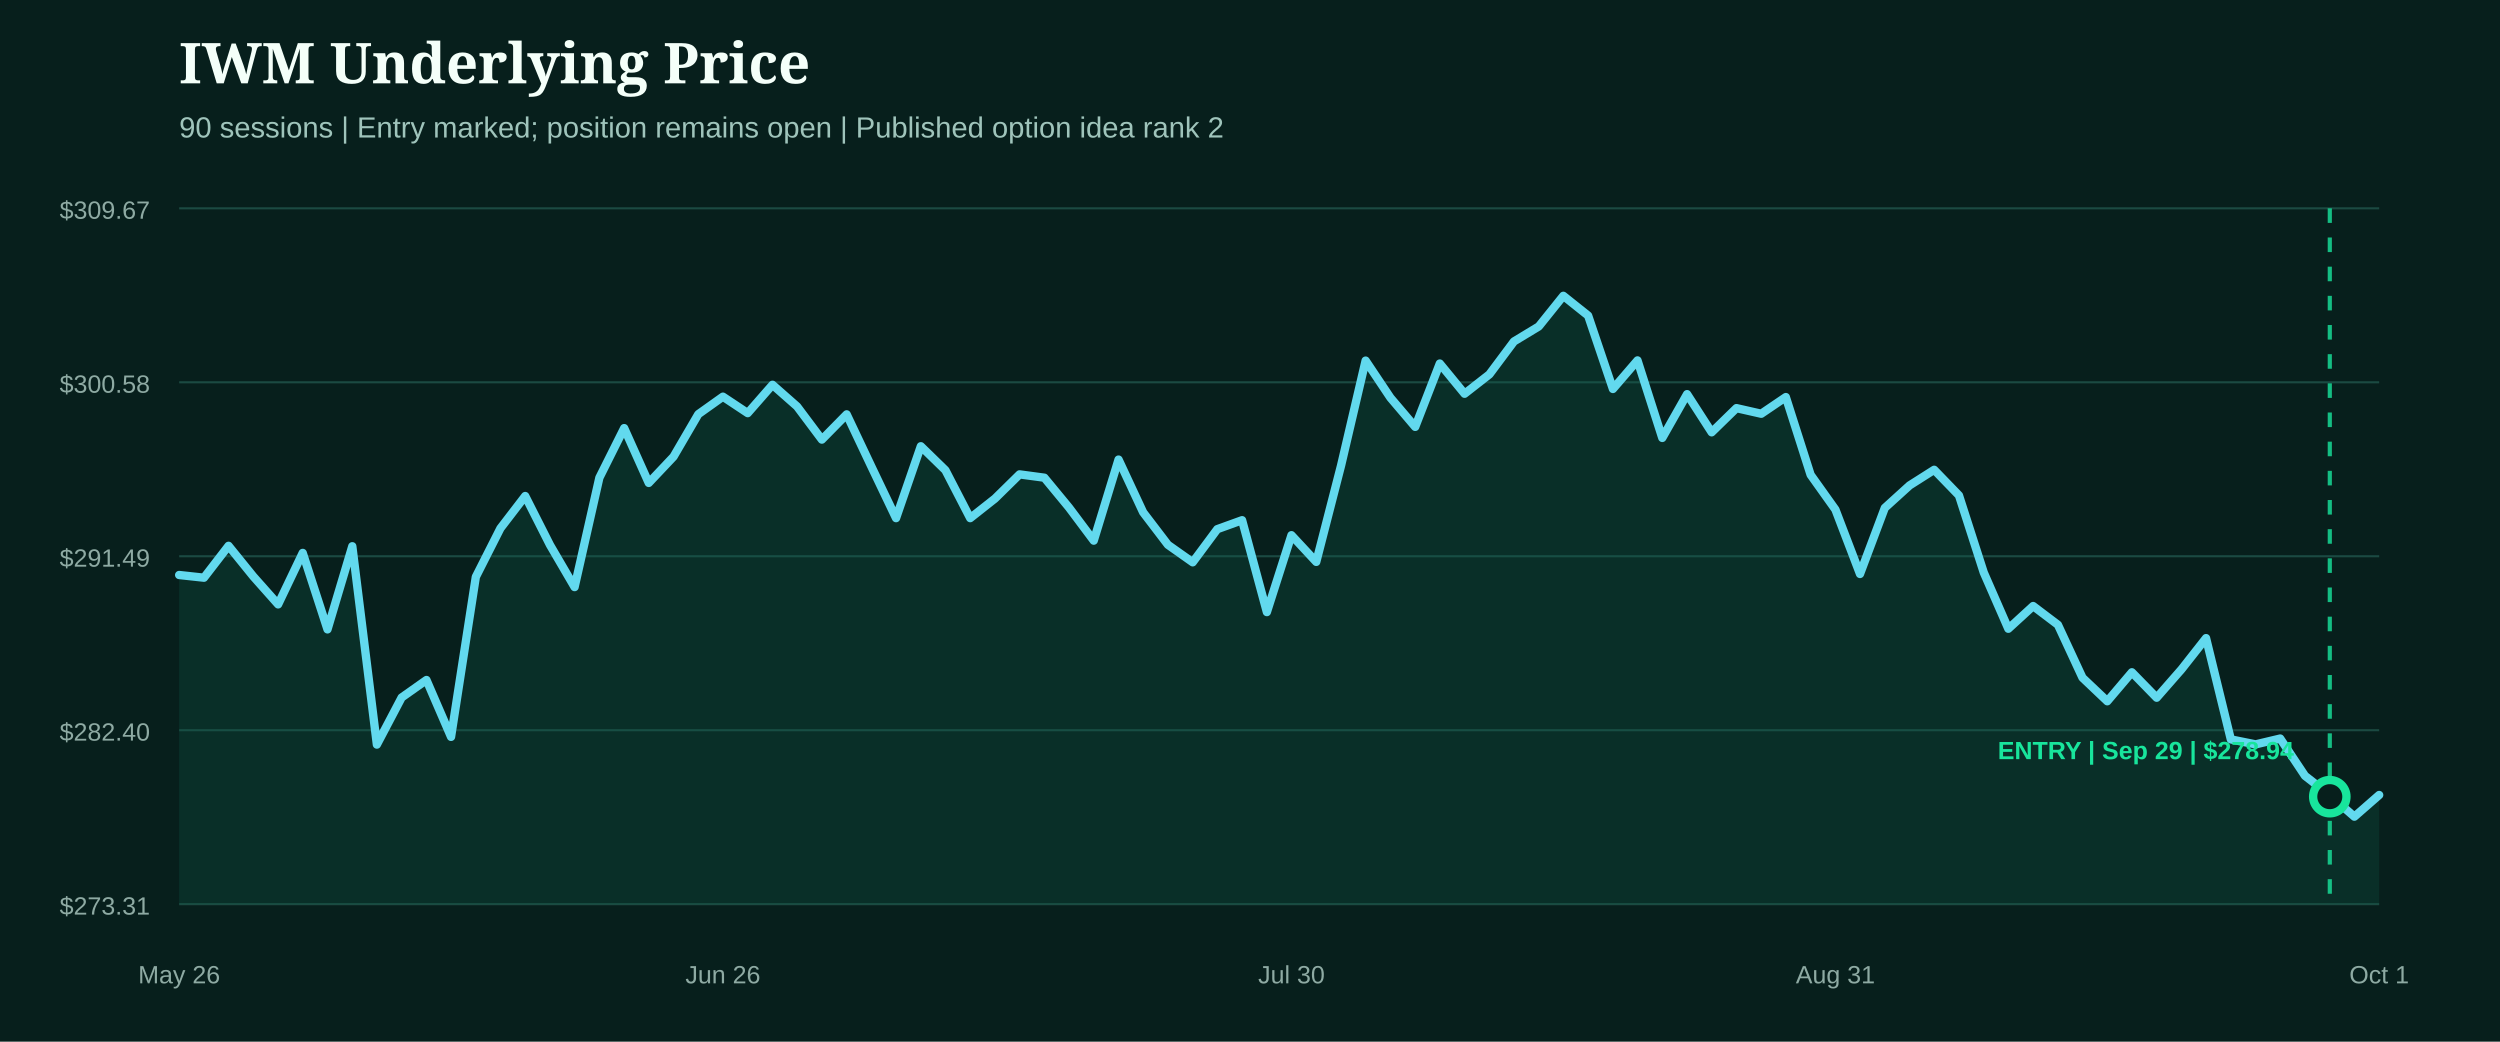
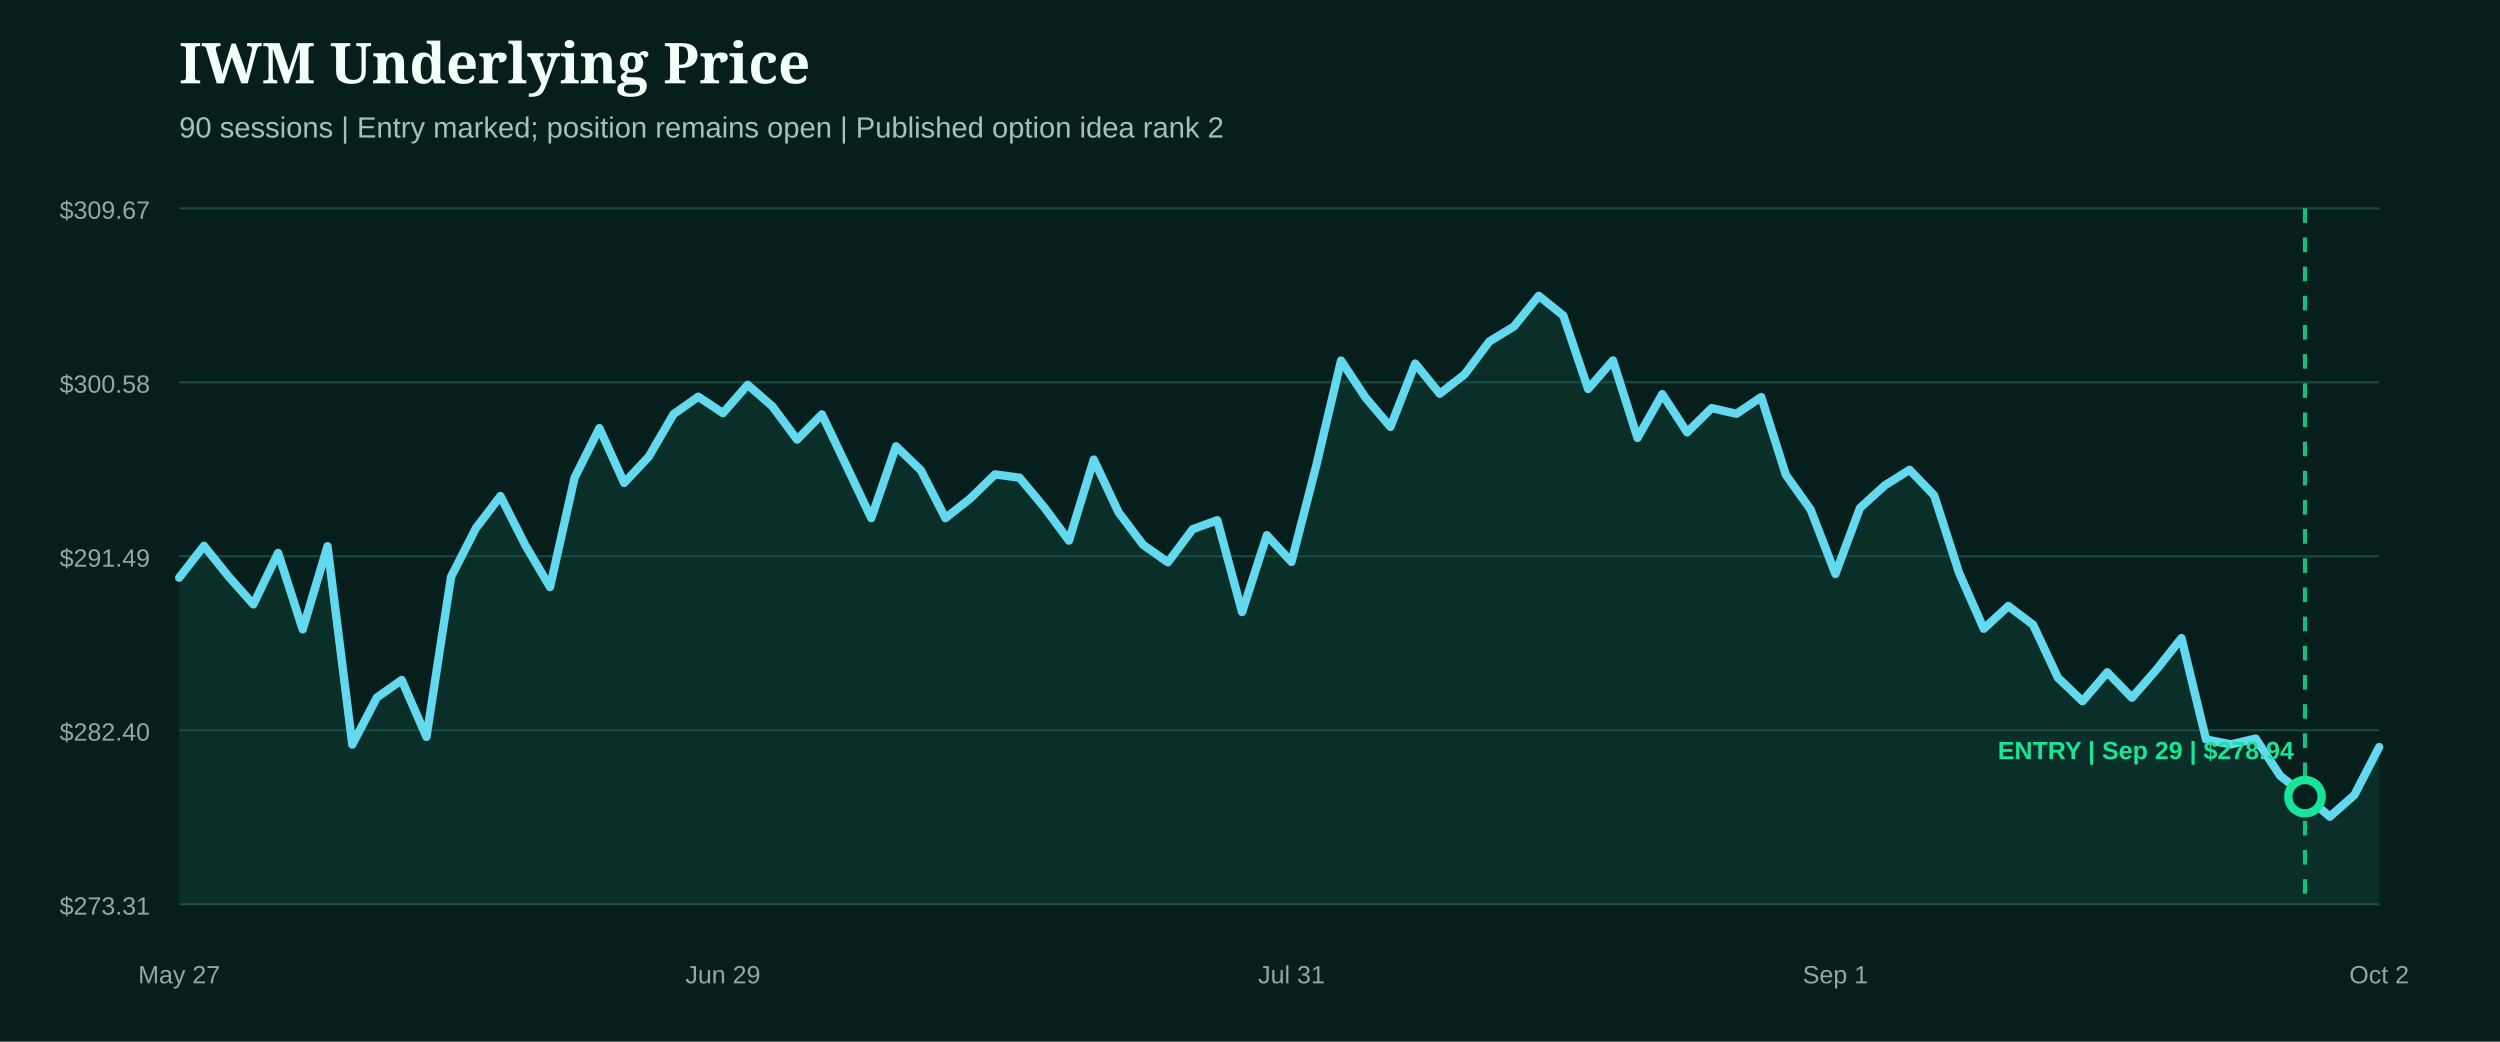
<svg xmlns="http://www.w3.org/2000/svg" width="1200" height="500" viewBox="0 0 1200 500" role="img" aria-label="IWM underlying price from entry">
  <rect width="1200" height="500" fill="#071f1c" />
  <style>.head{fill:#f4fff9;font:800 27px Georgia,serif}.sub{fill:#9fc4bb;font:14px Arial,sans-serif}.axis{fill:#8eaaa3;font:12px Arial,sans-serif}.marker{font:800 12px Arial,sans-serif}</style>
  <text x="86" y="40" class="head">IWM Underlying Price</text>
  <text x="86" y="66" class="sub">90 sessions | Entry marked; position remains open | Published option idea rank 2</text>
  <line x1="86" x2="1142" y1="100.0" y2="100.0" stroke="#1b4a42" stroke-width="1" />
  <text x="72" y="105.0" text-anchor="end" class="axis">$309.67</text>
  <line x1="86" x2="1142" y1="183.5" y2="183.5" stroke="#1b4a42" stroke-width="1" />
  <text x="72" y="188.5" text-anchor="end" class="axis">$300.58</text>
  <line x1="86" x2="1142" y1="267.0" y2="267.0" stroke="#1b4a42" stroke-width="1" />
  <text x="72" y="272.0" text-anchor="end" class="axis">$291.49</text>
  <line x1="86" x2="1142" y1="350.5" y2="350.5" stroke="#1b4a42" stroke-width="1" />
  <text x="72" y="355.5" text-anchor="end" class="axis">$282.40</text>
  <line x1="86" x2="1142" y1="434.0" y2="434.0" stroke="#1b4a42" stroke-width="1" />
  <text x="72" y="439.0" text-anchor="end" class="axis">$273.31</text>
-   <path d="M86.0,276.0 L97.9,277.3 L109.7,262.0 L121.6,276.7 L133.5,290.1 L145.3,265.4 L157.2,302.1 L169.1,262.2 L180.9,357.4 L192.8,334.8 L204.7,326.4 L216.5,353.7 L228.4,276.9 L240.2,253.6 L252.1,238.1 L264.0,261.6 L275.8,281.8 L287.7,229.3 L299.6,205.5 L311.4,231.8 L323.3,219.2 L335.2,198.8 L347.0,190.4 L358.9,198.3 L370.8,184.7 L382.6,195.1 L394.5,211.0 L406.4,198.9 L418.2,223.8 L430.1,248.7 L442.0,214.2 L453.8,225.7 L465.7,248.7 L477.6,239.3 L489.4,227.7 L501.3,229.3 L513.1,243.6 L525.0,259.5 L536.9,220.6 L548.7,245.9 L560.6,261.5 L572.5,269.9 L584.3,254.0 L596.2,249.7 L608.1,293.8 L619.9,256.9 L631.8,269.7 L643.7,223.5 L655.5,173.1 L667.4,190.9 L679.3,204.9 L691.1,174.5 L703.0,189.0 L714.9,179.7 L726.7,163.9 L738.6,156.7 L750.4,142.0 L762.3,151.5 L774.2,186.7 L786.0,173.0 L797.9,210.2 L809.8,189.2 L821.6,207.5 L833.5,195.9 L845.4,198.6 L857.2,190.6 L869.1,227.9 L881.0,244.6 L892.8,275.5 L904.7,243.8 L916.6,233.0 L928.4,225.5 L940.3,237.8 L952.2,274.8 L964.0,301.8 L975.9,290.9 L987.8,299.9 L999.6,325.3 L1011.5,336.6 L1023.3,322.7 L1035.2,334.9 L1047.1,321.3 L1058.9,306.3 L1070.8,354.9 L1082.7,357.3 L1094.5,354.5 L1106.4,372.4 L1118.3,381.7 L1130.1,392.0 L1142.0,381.6 L1142.0,434.0 L86.0,434.0 Z" fill="#0f5949" opacity="0.28" />
-   <path d="M86.0,276.0 L97.9,277.3 L109.7,262.0 L121.6,276.7 L133.5,290.1 L145.3,265.4 L157.2,302.1 L169.1,262.2 L180.9,357.4 L192.8,334.8 L204.7,326.4 L216.5,353.7 L228.4,276.9 L240.2,253.6 L252.1,238.1 L264.0,261.6 L275.8,281.8 L287.7,229.3 L299.6,205.5 L311.4,231.8 L323.3,219.2 L335.2,198.8 L347.0,190.4 L358.9,198.3 L370.8,184.7 L382.6,195.1 L394.5,211.0 L406.4,198.9 L418.2,223.8 L430.1,248.7 L442.0,214.2 L453.8,225.7 L465.7,248.7 L477.6,239.3 L489.4,227.7 L501.3,229.3 L513.1,243.6 L525.0,259.5 L536.9,220.6 L548.7,245.9 L560.6,261.5 L572.5,269.9 L584.3,254.0 L596.2,249.7 L608.1,293.8 L619.9,256.9 L631.8,269.7 L643.7,223.5 L655.5,173.1 L667.4,190.9 L679.3,204.9 L691.1,174.5 L703.0,189.0 L714.9,179.7 L726.7,163.9 L738.6,156.7 L750.4,142.0 L762.3,151.5 L774.2,186.7 L786.0,173.0 L797.9,210.2 L809.8,189.2 L821.6,207.5 L833.5,195.9 L845.4,198.6 L857.2,190.6 L869.1,227.9 L881.0,244.6 L892.8,275.5 L904.7,243.8 L916.6,233.0 L928.4,225.5 L940.3,237.8 L952.2,274.8 L964.0,301.8 L975.9,290.9 L987.8,299.9 L999.6,325.3 L1011.5,336.6 L1023.3,322.7 L1035.2,334.9 L1047.1,321.3 L1058.9,306.3 L1070.8,354.9 L1082.7,357.3 L1094.5,354.5 L1106.4,372.4 L1118.3,381.7 L1130.1,392.0 L1142.0,381.6" fill="none" stroke="#62d9ee" stroke-width="4" stroke-linecap="round" stroke-linejoin="round" />
+   <path d="M86.0,277.3 L97.9,262.0 L109.7,276.7 L121.6,290.1 L133.5,265.4 L145.3,302.1 L157.2,262.2 L169.1,357.4 L180.9,334.8 L192.8,326.4 L204.7,353.7 L216.5,276.9 L228.4,253.6 L240.2,238.1 L252.1,261.6 L264.0,281.8 L275.8,229.3 L287.7,205.5 L299.6,231.8 L311.4,219.2 L323.3,198.8 L335.2,190.4 L347.0,198.3 L358.9,184.7 L370.8,195.1 L382.6,211.0 L394.5,198.9 L406.4,223.8 L418.2,248.7 L430.1,214.2 L442.0,225.7 L453.8,248.7 L465.7,239.3 L477.6,227.7 L489.4,229.3 L501.3,243.6 L513.1,259.5 L525.0,220.6 L536.9,245.9 L548.7,261.5 L560.6,269.9 L572.5,254.0 L584.3,249.7 L596.2,293.8 L608.1,256.9 L619.9,269.7 L631.8,223.5 L643.7,173.1 L655.5,190.9 L667.4,204.9 L679.3,174.5 L691.1,189.0 L703.0,179.7 L714.9,163.9 L726.7,156.7 L738.6,142.0 L750.4,151.5 L762.3,186.7 L774.2,173.0 L786.0,210.2 L797.9,189.2 L809.8,207.5 L821.6,195.9 L833.5,198.6 L845.4,190.6 L857.2,227.9 L869.1,244.6 L881.0,275.5 L892.8,243.8 L904.7,233.0 L916.6,225.5 L928.4,237.8 L940.3,274.8 L952.2,301.8 L964.0,290.9 L975.9,299.9 L987.8,325.3 L999.6,336.6 L1011.5,322.7 L1023.3,334.9 L1035.2,321.3 L1047.1,306.3 L1058.9,354.9 L1070.8,357.3 L1082.7,354.5 L1094.5,372.4 L1106.4,381.7 L1118.3,392.0 L1130.1,381.6 L1142.0,358.6 L1142.0,434.0 L86.0,434.0 Z" fill="#0f5949" opacity="0.28" />
+   <path d="M86.0,277.3 L97.9,262.0 L109.7,276.7 L121.6,290.1 L133.5,265.4 L145.3,302.1 L157.2,262.2 L169.1,357.4 L180.9,334.8 L192.8,326.4 L204.7,353.7 L216.5,276.9 L228.4,253.6 L240.2,238.1 L252.1,261.6 L264.0,281.8 L275.8,229.3 L287.7,205.5 L299.6,231.8 L311.4,219.2 L323.3,198.8 L335.2,190.4 L347.0,198.3 L358.9,184.7 L370.8,195.1 L382.6,211.0 L394.5,198.9 L406.4,223.8 L418.2,248.7 L430.1,214.2 L442.0,225.7 L453.8,248.7 L465.7,239.3 L477.6,227.7 L489.4,229.3 L501.3,243.6 L513.1,259.5 L525.0,220.6 L536.9,245.9 L548.7,261.5 L560.6,269.9 L572.5,254.0 L584.3,249.7 L596.2,293.8 L608.1,256.9 L619.9,269.7 L631.8,223.5 L643.7,173.1 L655.5,190.9 L667.4,204.9 L679.3,174.5 L691.1,189.0 L703.0,179.7 L714.9,163.9 L726.7,156.7 L738.6,142.0 L750.4,151.5 L762.3,186.7 L774.2,173.0 L786.0,210.2 L797.9,189.2 L809.8,207.5 L821.6,195.9 L833.5,198.6 L845.4,190.6 L857.2,227.9 L869.1,244.6 L881.0,275.5 L892.8,243.8 L904.7,233.0 L916.6,225.5 L928.4,237.8 L940.3,274.8 L952.2,301.8 L964.0,290.9 L975.9,299.9 L987.8,325.3 L999.6,336.6 L1011.5,322.7 L1023.3,334.9 L1035.2,321.3 L1047.1,306.3 L1058.9,354.9 L1070.8,357.3 L1082.7,354.5 L1094.5,372.4 L1106.4,381.7 L1118.3,392.0 L1130.1,381.6 L1142.0,358.6" fill="none" stroke="#62d9ee" stroke-width="4" stroke-linecap="round" stroke-linejoin="round" />
  <g>
-     <line x1="1118.3" x2="1118.3" y1="100" y2="434" stroke="#18e59c" stroke-width="2" stroke-dasharray="7 7" opacity="0.8" />
-     <circle cx="1118.3" cy="382.4" r="8" fill="#071f1c" stroke="#18e59c" stroke-width="4" />
+     <line x1="1106.4" x2="1106.4" y1="100" y2="434" stroke="#18e59c" stroke-width="2" stroke-dasharray="7 7" opacity="0.8" />
+     <circle cx="1106.4" cy="382.4" r="8" fill="#071f1c" stroke="#18e59c" stroke-width="4" />
    <text x="1030.0" y="364.4" text-anchor="middle" class="marker" fill="#18e59c">ENTRY | Sep 29 | $278.94</text>
  </g>
-   <text x="86.0" y="472" text-anchor="middle" class="axis">May 26</text>
-   <text x="347.0" y="472" text-anchor="middle" class="axis">Jun 26</text>
-   <text x="619.9" y="472" text-anchor="middle" class="axis">Jul 30</text>
-   <text x="881.0" y="472" text-anchor="middle" class="axis">Aug 31</text>
-   <text x="1142.0" y="472" text-anchor="middle" class="axis">Oct 1</text>
+   <text x="86.0" y="472" text-anchor="middle" class="axis">May 27</text>
+   <text x="347.0" y="472" text-anchor="middle" class="axis">Jun 29</text>
+   <text x="619.9" y="472" text-anchor="middle" class="axis">Jul 31</text>
+   <text x="881.0" y="472" text-anchor="middle" class="axis">Sep 1</text>
+   <text x="1142.0" y="472" text-anchor="middle" class="axis">Oct 2</text>
</svg>
